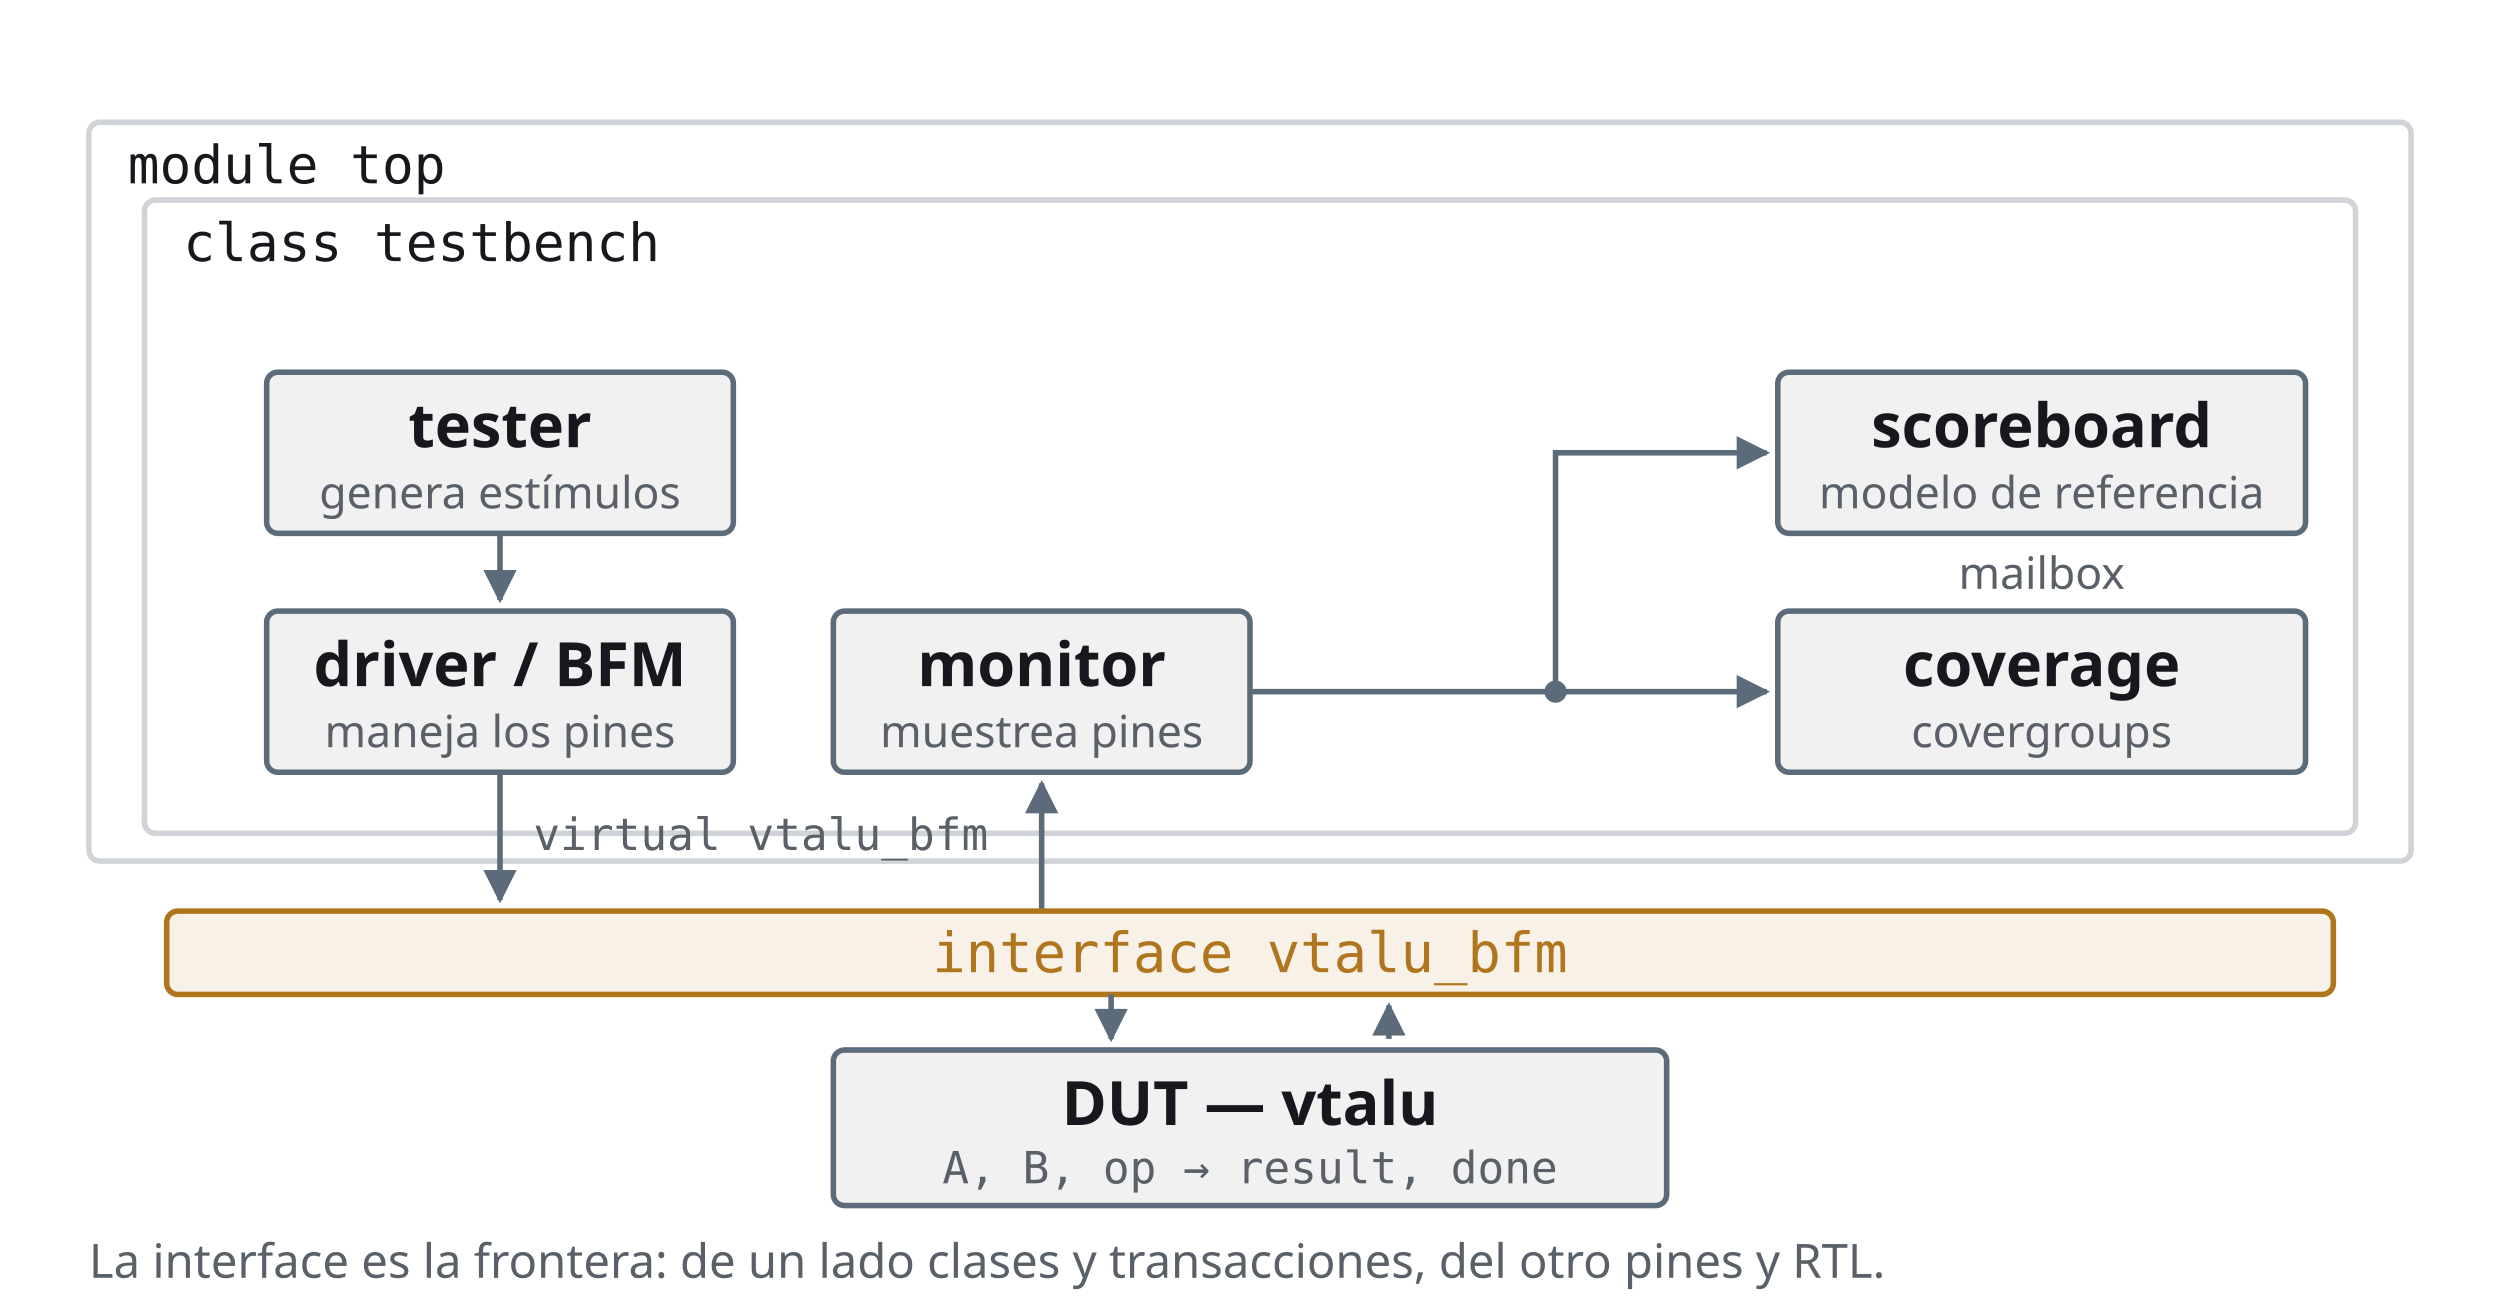
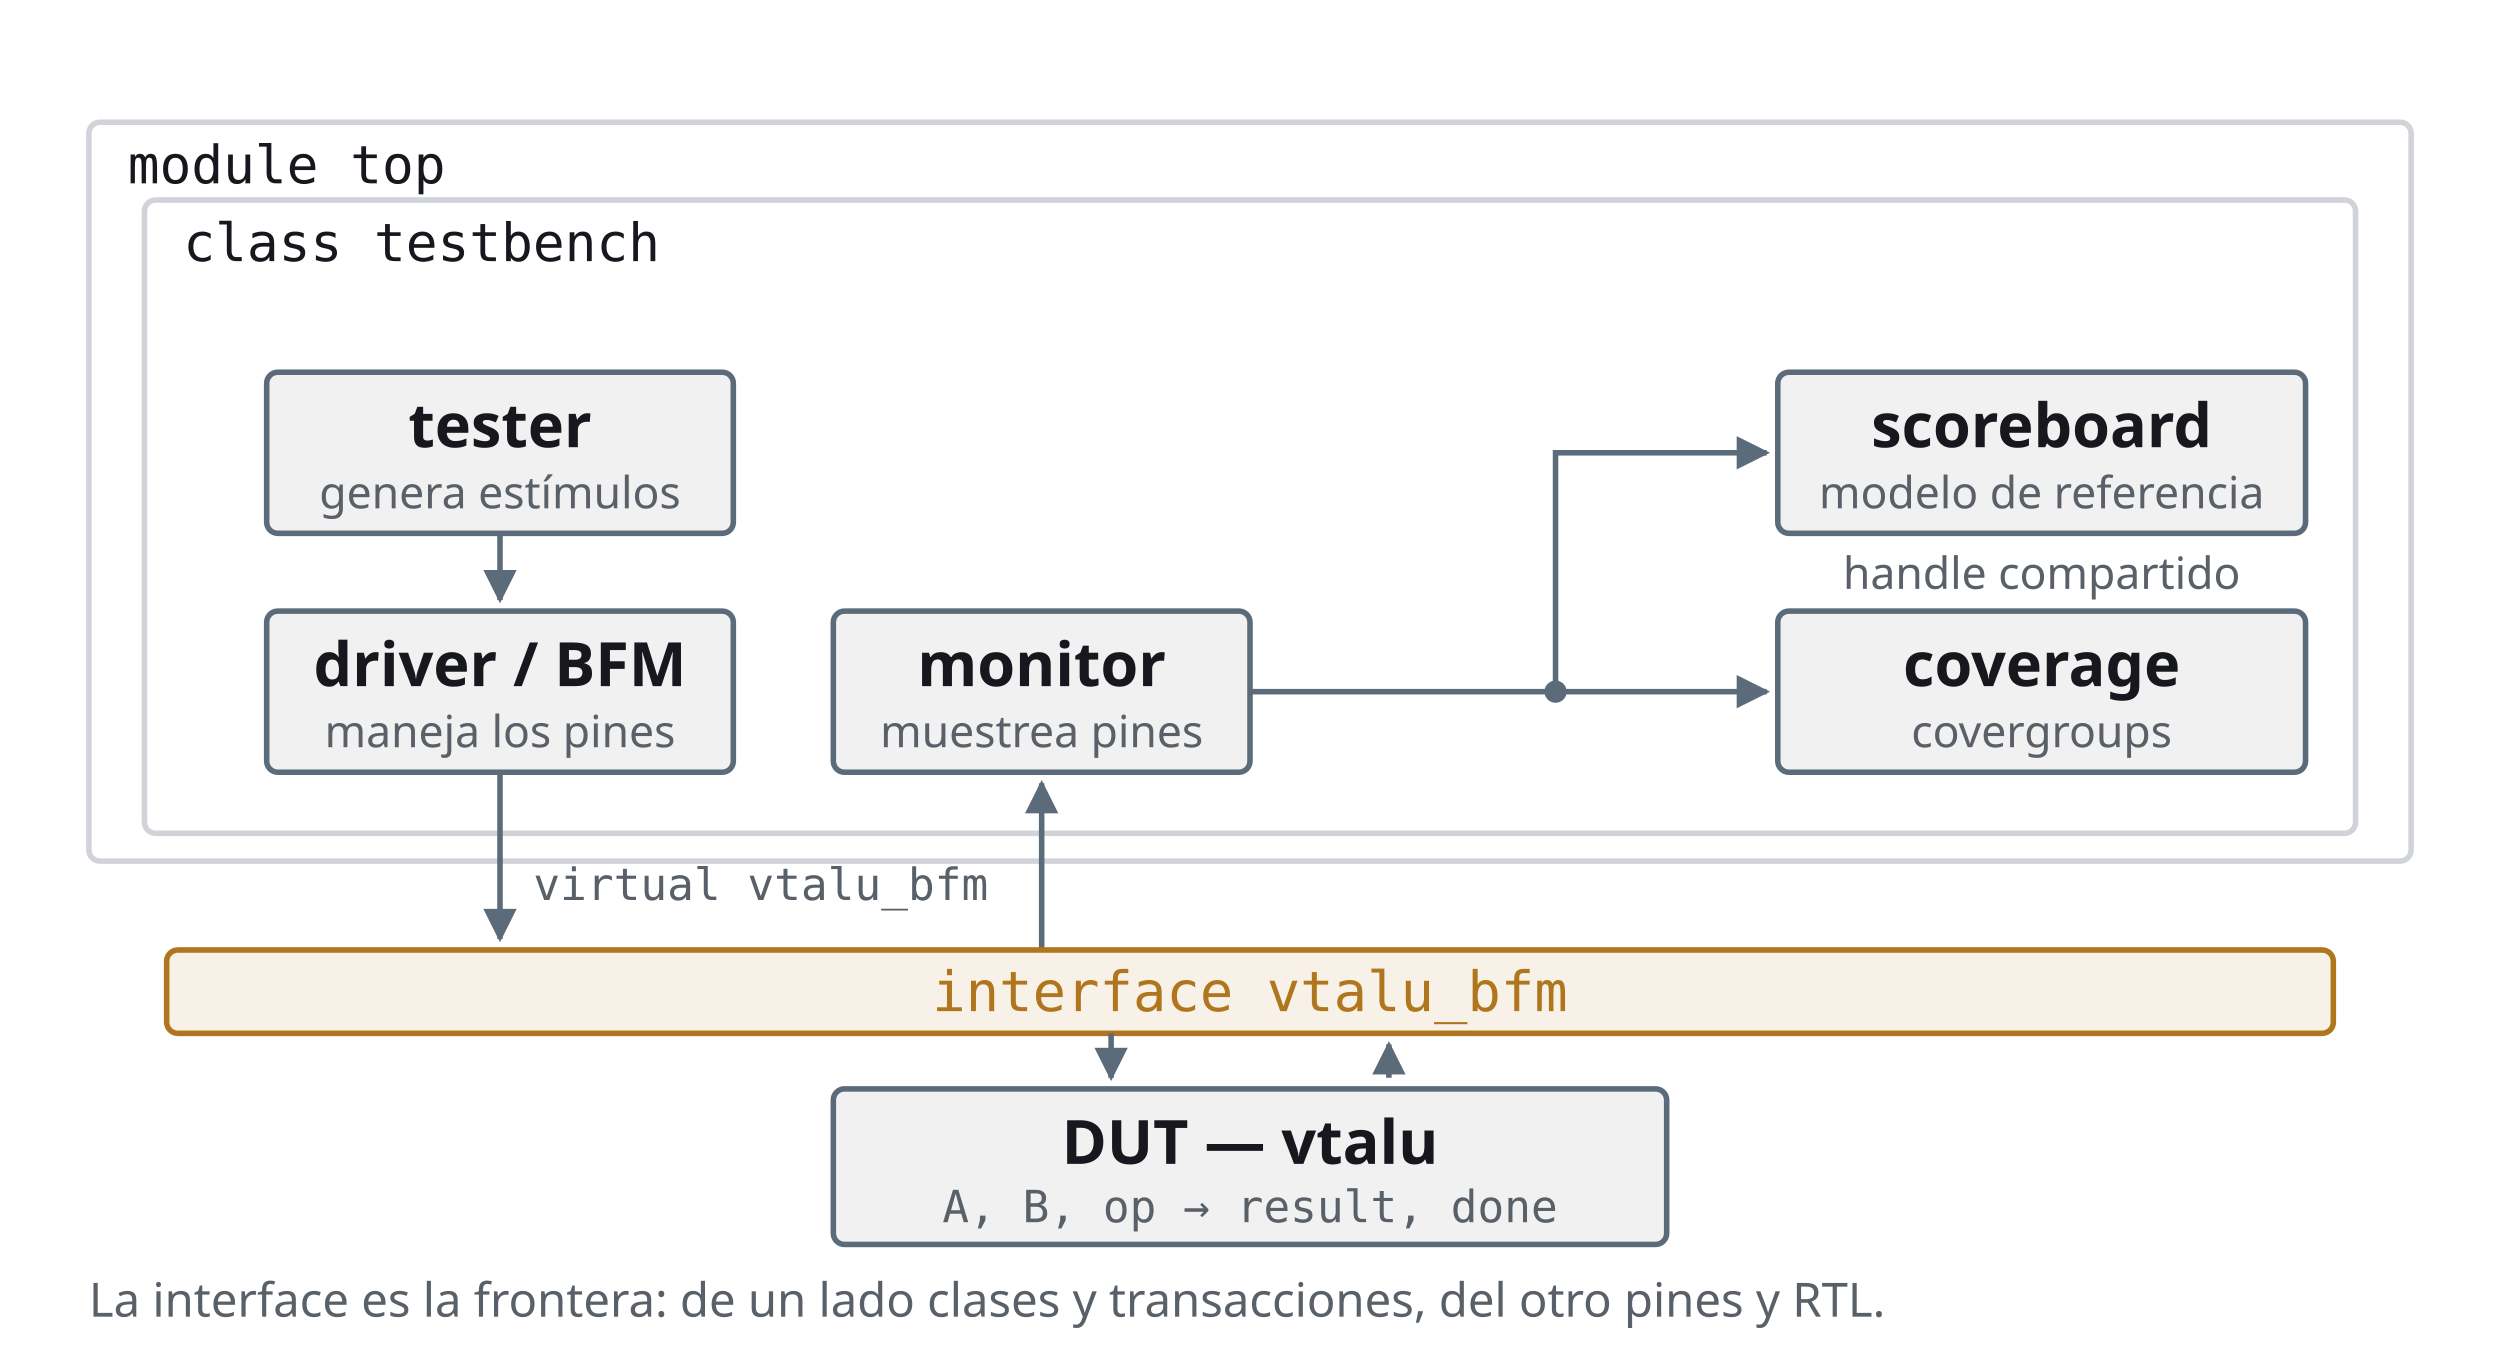
- <svg xmlns="http://www.w3.org/2000/svg" viewBox="0 0 900 470" font-family="IBM Plex Sans, system-ui, sans-serif">
+ <svg xmlns="http://www.w3.org/2000/svg" viewBox="0 0 900 484" font-family="IBM Plex Sans, system-ui, sans-serif">
  <defs>
    <marker id="a" viewBox="0 0 10 10" refX="9" refY="5" markerWidth="6" markerHeight="6" orient="auto-start-reverse">
      <path d="M0,0 L10,5 L0,10 z" fill="#5b6b7a" />
    </marker>
  </defs>
  <rect x="32" y="44" width="836" height="266" rx="4" fill="none" stroke="#d0d3d8" stroke-width="2" />
  <text x="46" y="66" fill="#16181d" font-size="19" font-family="IBM Plex Mono, ui-monospace, monospace">module top</text>
  <rect x="52" y="72" width="796" height="228" rx="4" fill="none" stroke="#d0d3d8" stroke-width="2" />
  <text x="66" y="94" fill="#16181d" font-size="19" font-family="IBM Plex Mono, ui-monospace, monospace">class testbench</text>
  <rect x="96" y="134" width="168" height="58" rx="4" fill="#16181d" fill-opacity="0.06" stroke="#5b6b7a" stroke-width="2" />
  <text x="180" y="161" text-anchor="middle" fill="#16181d" font-size="22" font-weight="600">tester</text>
  <text x="180" y="183" text-anchor="middle" fill="#5a6068" font-size="16">genera estímulos</text>
  <rect x="96" y="220" width="168" height="58" rx="4" fill="#16181d" fill-opacity="0.06" stroke="#5b6b7a" stroke-width="2" />
  <text x="180" y="247" text-anchor="middle" fill="#16181d" font-size="22" font-weight="600">driver / BFM</text>
  <text x="180" y="269" text-anchor="middle" fill="#5a6068" font-size="16">maneja los pines</text>
  <rect x="300" y="220" width="150" height="58" rx="4" fill="#16181d" fill-opacity="0.06" stroke="#5b6b7a" stroke-width="2" />
  <text x="375" y="247" text-anchor="middle" fill="#16181d" font-size="22" font-weight="600">monitor</text>
  <text x="375" y="269" text-anchor="middle" fill="#5a6068" font-size="16">muestrea pines</text>
  <rect x="640" y="134" width="190" height="58" rx="4" fill="#16181d" fill-opacity="0.06" stroke="#5b6b7a" stroke-width="2" />
  <text x="735" y="161" text-anchor="middle" fill="#16181d" font-size="22" font-weight="600">scoreboard</text>
  <text x="735" y="183" text-anchor="middle" fill="#5a6068" font-size="16">modelo de referencia</text>
  <rect x="640" y="220" width="190" height="58" rx="4" fill="#16181d" fill-opacity="0.06" stroke="#5b6b7a" stroke-width="2" />
  <text x="735" y="247" text-anchor="middle" fill="#16181d" font-size="22" font-weight="600">coverage</text>
  <text x="735" y="269" text-anchor="middle" fill="#5a6068" font-size="16">covergroups</text>
  <path d="M180,192 V216" fill="none" stroke="#5b6b7a" stroke-width="2" marker-end="url(#a)" />
  <path d="M450,249 H560" fill="none" stroke="#5b6b7a" stroke-width="2" />
  <path d="M560,249 V163 H636" fill="none" stroke="#5b6b7a" stroke-width="2" marker-end="url(#a)" />
  <path d="M560,249 H636" fill="none" stroke="#5b6b7a" stroke-width="2" marker-end="url(#a)" />
  <circle cx="560" cy="249" r="4" fill="#5b6b7a" />
-   <text x="735" y="212" text-anchor="middle" fill="#5a6068" font-size="16">mailbox</text>
-   <path d="M180,278 V324" fill="none" stroke="#5b6b7a" stroke-width="2" marker-end="url(#a)" />
-   <path d="M375,328 V282" fill="none" stroke="#5b6b7a" stroke-width="2" marker-end="url(#a)" />
-   <text x="192" y="306" fill="#5a6068" font-size="16" font-family="IBM Plex Mono, ui-monospace, monospace">virtual vtalu_bfm</text>
-   <rect x="60" y="328" width="780" height="30" rx="4" fill="#b0761d" fill-opacity="0.10" stroke="#b0761d" stroke-width="2" />
-   <text x="450" y="350" text-anchor="middle" fill="#b0761d" font-size="20" font-family="IBM Plex Mono, ui-monospace, monospace">interface vtalu_bfm</text>
-   <path d="M400,358 V374" fill="none" stroke="#5b6b7a" stroke-width="2" marker-end="url(#a)" />
-   <path d="M500,374 V362" fill="none" stroke="#5b6b7a" stroke-width="2" marker-end="url(#a)" />
-   <rect x="300" y="378" width="300" height="56" rx="4" fill="#16181d" fill-opacity="0.06" stroke="#5b6b7a" stroke-width="2" />
-   <text x="450" y="405" text-anchor="middle" fill="#16181d" font-size="22" font-weight="600">DUT — vtalu</text>
-   <text x="450" y="426" text-anchor="middle" fill="#5a6068" font-size="16" font-family="IBM Plex Mono, ui-monospace, monospace">A, B, op → result, done</text>
-   <text x="32" y="460" fill="#5a6068" font-size="17">La interface es la frontera: de un lado clases y transacciones, del otro pines y RTL.</text>
+   <text x="735" y="212" text-anchor="middle" fill="#5a6068" font-size="16">handle compartido</text>
+   <path d="M180,278 V338" fill="none" stroke="#5b6b7a" stroke-width="2" marker-end="url(#a)" />
+   <path d="M375,342 V282" fill="none" stroke="#5b6b7a" stroke-width="2" marker-end="url(#a)" />
+   <text x="192" y="324" fill="#5a6068" font-size="16" font-family="IBM Plex Mono, ui-monospace, monospace">virtual vtalu_bfm</text>
+   <rect x="60" y="342" width="780" height="30" rx="4" fill="#b0761d" fill-opacity="0.10" stroke="#b0761d" stroke-width="2" />
+   <text x="450" y="364" text-anchor="middle" fill="#b0761d" font-size="20" font-family="IBM Plex Mono, ui-monospace, monospace">interface vtalu_bfm</text>
+   <path d="M400,372 V388" fill="none" stroke="#5b6b7a" stroke-width="2" marker-end="url(#a)" />
+   <path d="M500,388 V376" fill="none" stroke="#5b6b7a" stroke-width="2" marker-end="url(#a)" />
+   <rect x="300" y="392" width="300" height="56" rx="4" fill="#16181d" fill-opacity="0.06" stroke="#5b6b7a" stroke-width="2" />
+   <text x="450" y="419" text-anchor="middle" fill="#16181d" font-size="22" font-weight="600">DUT — vtalu</text>
+   <text x="450" y="440" text-anchor="middle" fill="#5a6068" font-size="16" font-family="IBM Plex Mono, ui-monospace, monospace">A, B, op → result, done</text>
+   <text x="32" y="474" fill="#5a6068" font-size="17">La interface es la frontera: de un lado clases y transacciones, del otro pines y RTL.</text>
</svg>
